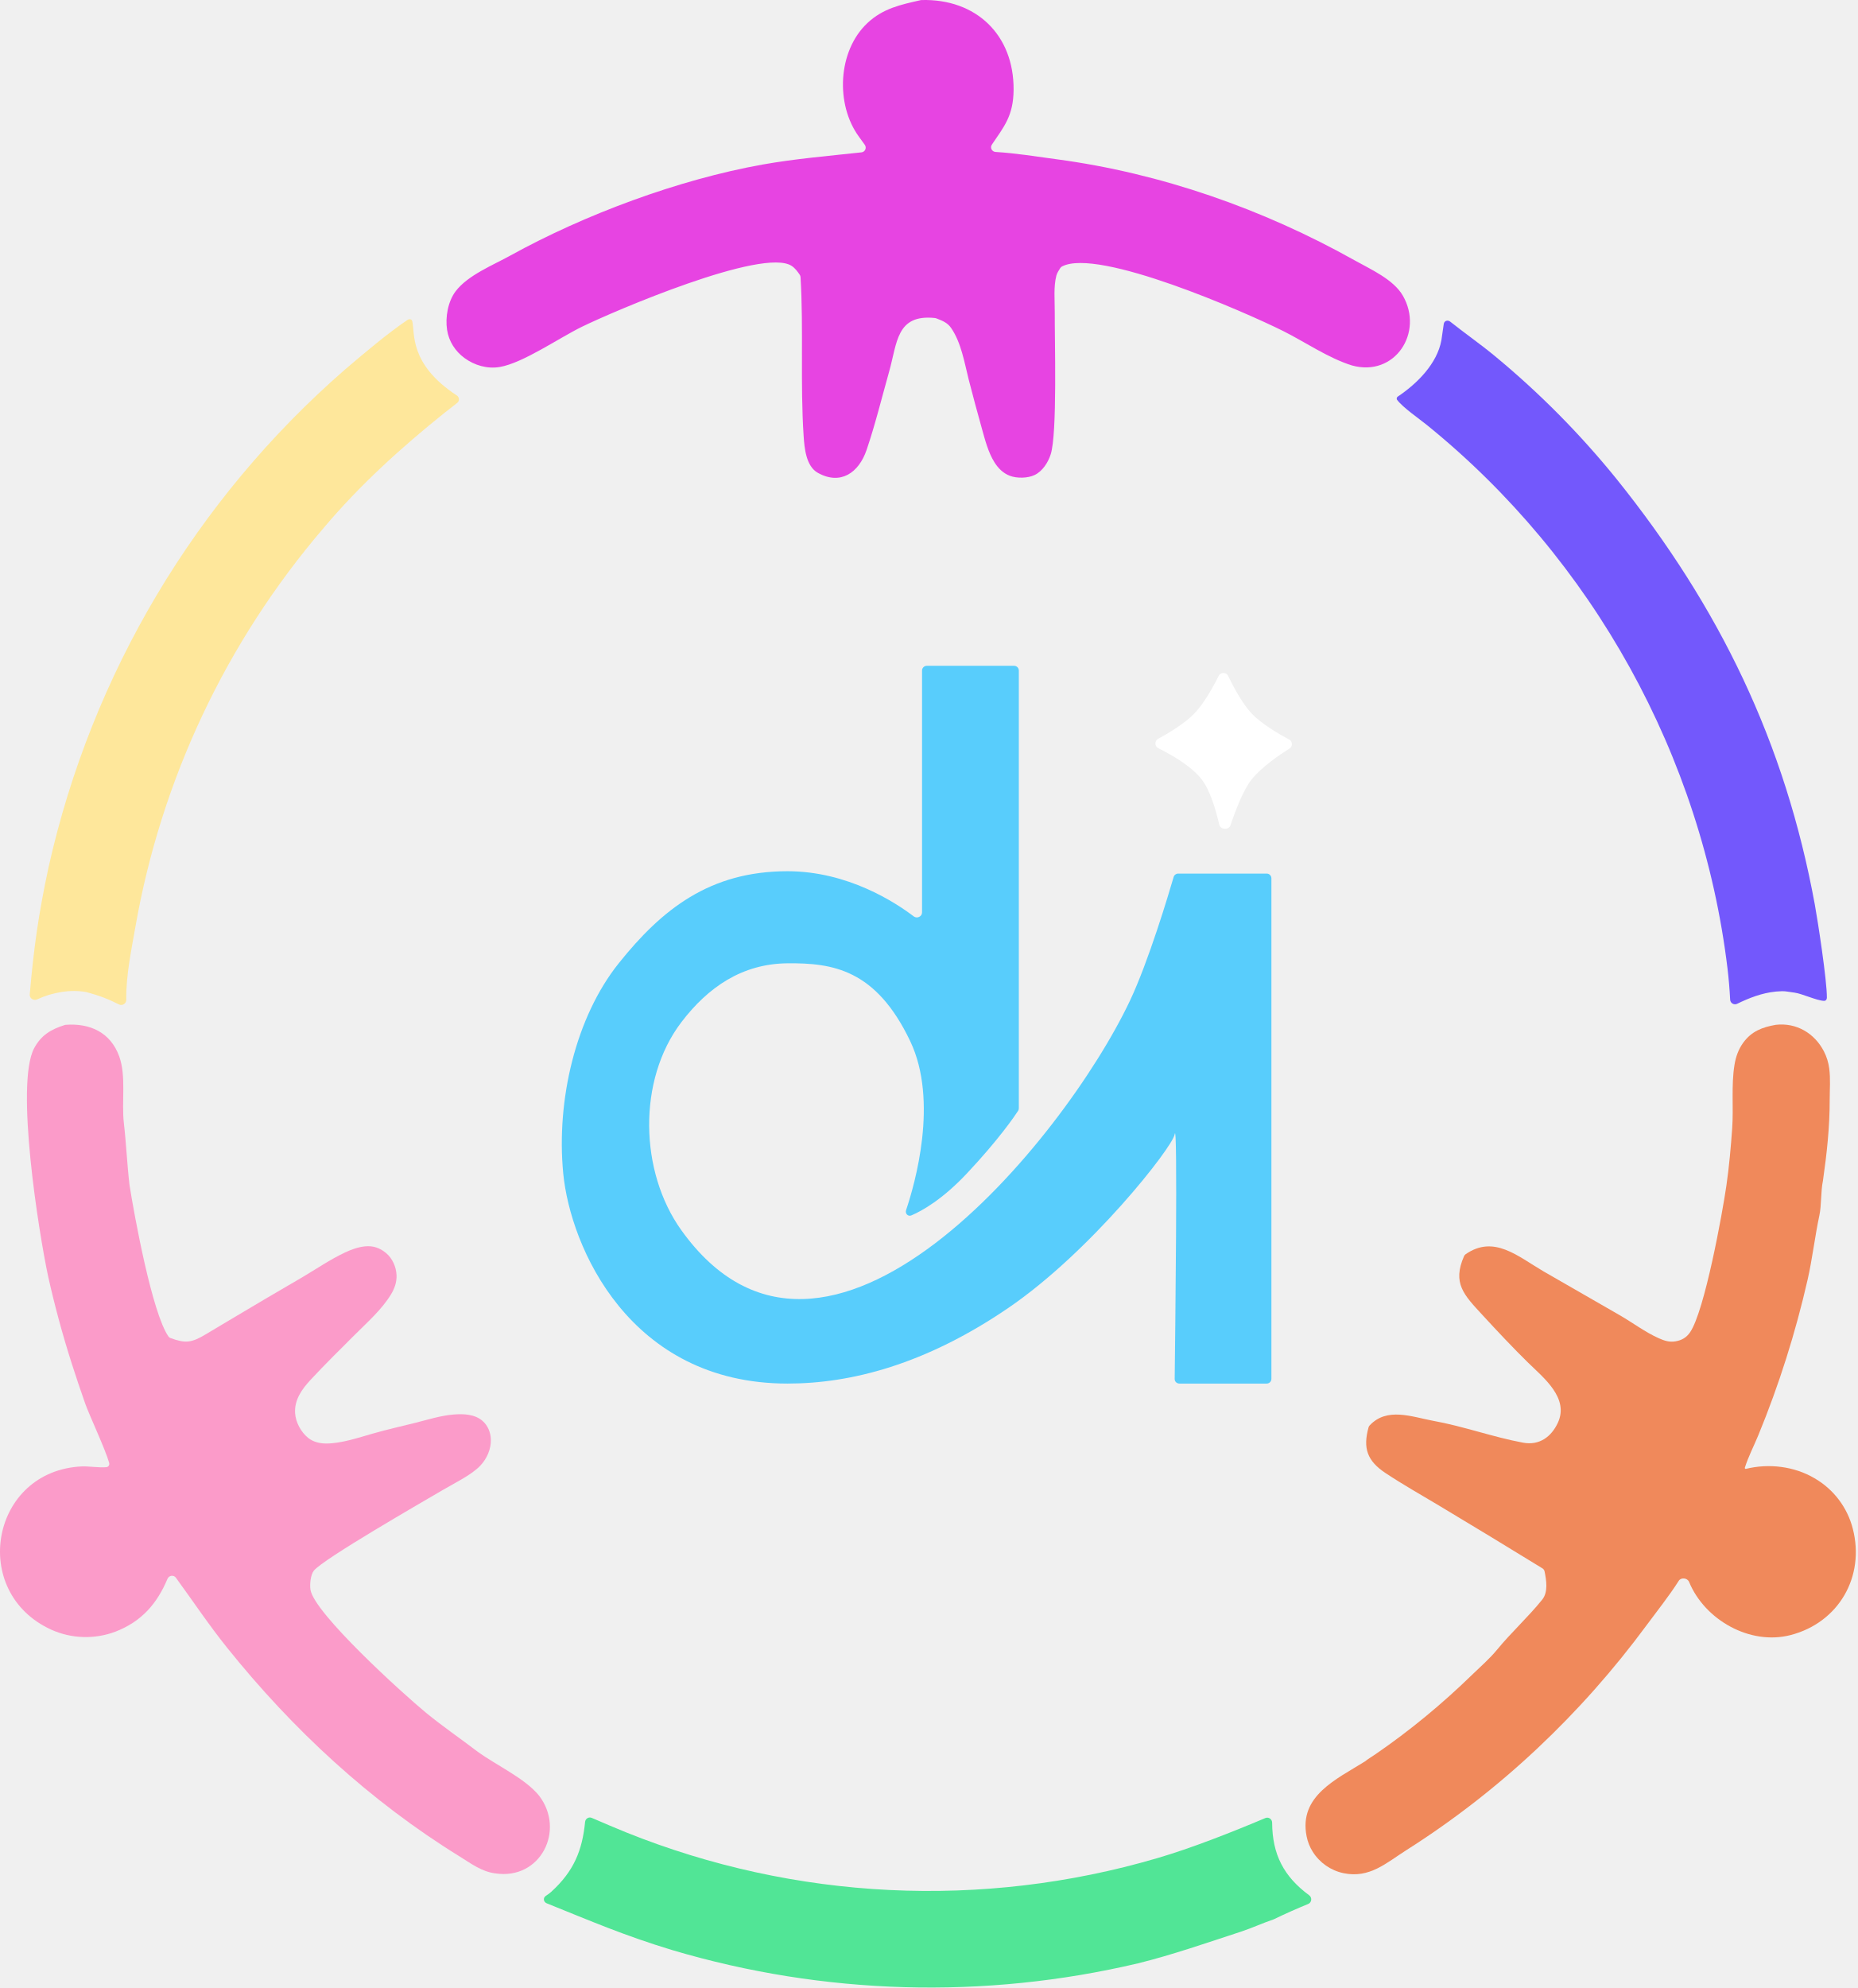
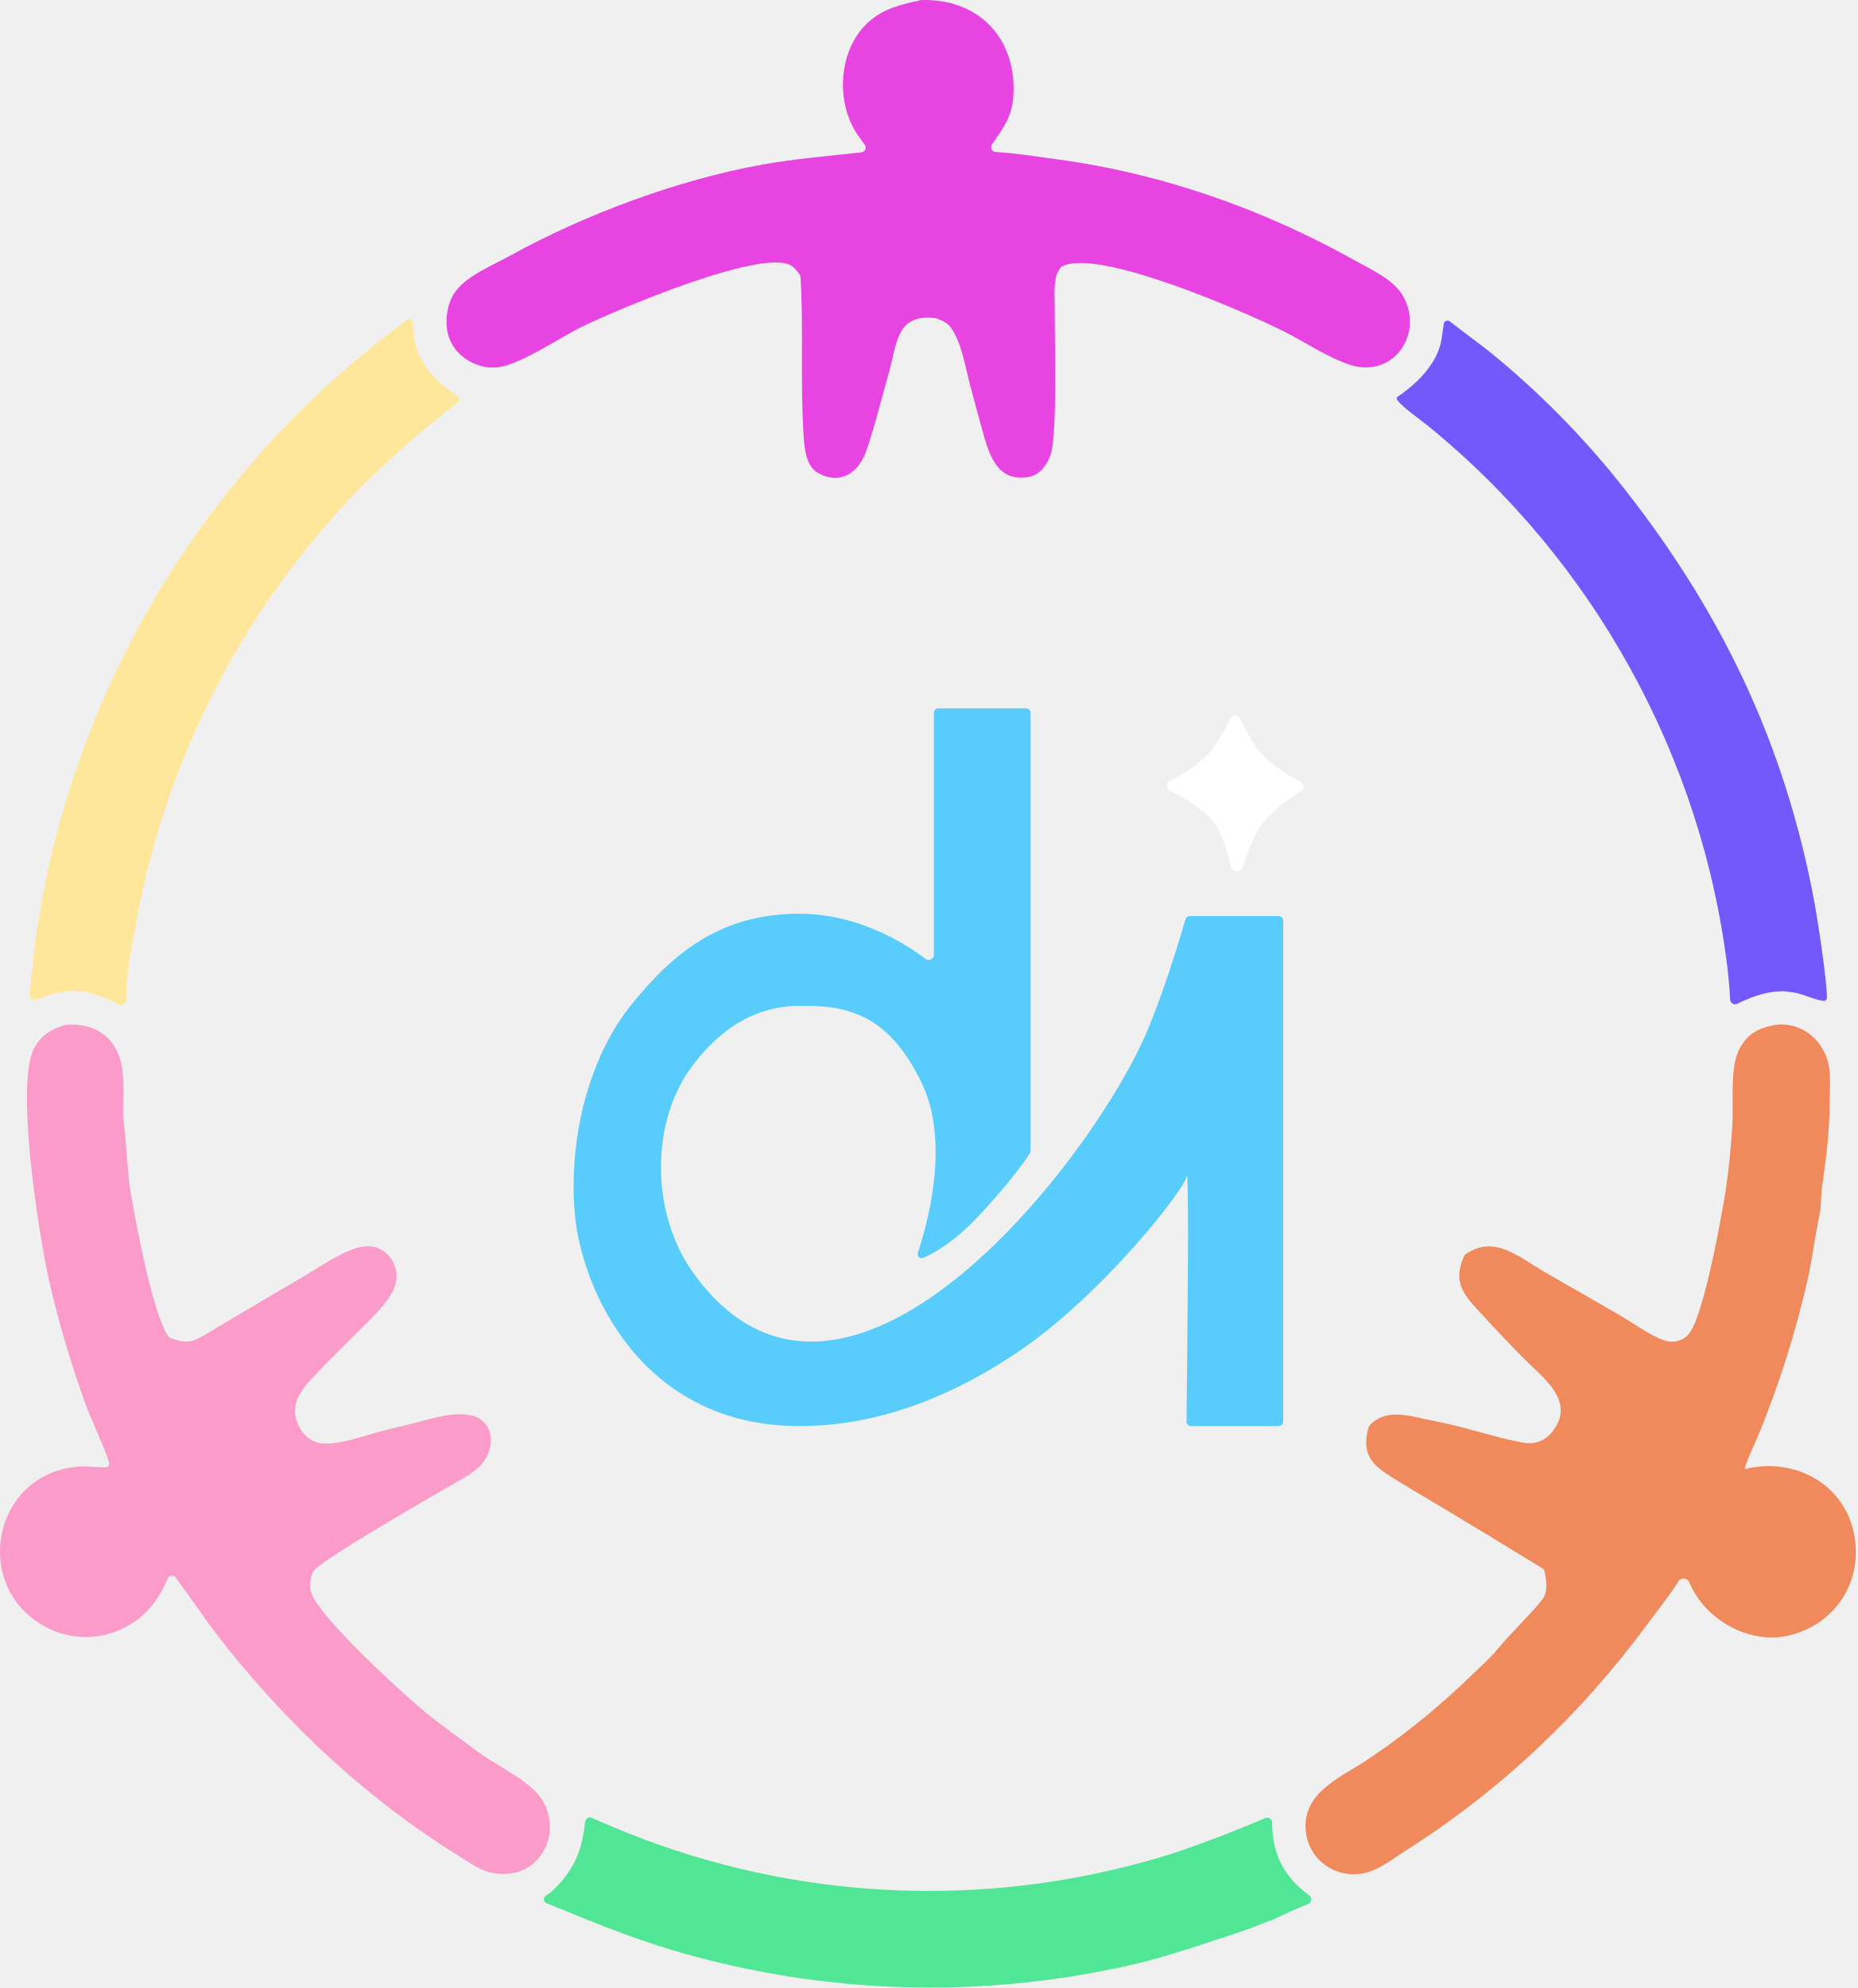
<svg xmlns="http://www.w3.org/2000/svg" width="787" height="842" viewBox="0 0 787 842" fill="none">
-   <path fill-rule="evenodd" clip-rule="evenodd" d="M392.604 282C391.5 282 390.604 282.895 390.604 284V386.462C390.604 388.201 388.48 389.194 387.097 388.14C379.282 382.185 359.103 369 333.604 369C300.667 369 280.375 385.142 262.104 408C243.833 430.858 235.603 466.021 238.604 497C241.605 527.979 266.604 586 333.604 586C360.487 586 392.03 577.909 427.104 554C462.179 530.091 496.706 485.885 497.604 480.5C498.988 472.204 497.819 568.979 497.629 584.044C497.615 585.159 498.516 586 499.631 586H536.604C537.709 586 538.604 585.105 538.604 584V372C538.604 370.895 537.709 370 536.604 370H499.115C498.221 370 497.438 370.584 497.188 371.442C495.221 378.199 486.62 407.096 478.604 424C450.613 483.025 349.761 606.457 288.604 521C270.928 496.301 270.005 457.472 288.604 433C299.979 418.034 314.476 408.169 333.604 408C352.733 407.831 371.101 410.52 385.604 441C397.669 466.354 387.586 501.423 383.854 512.501C383.344 514.016 384.652 515.389 386.12 514.758C390.665 512.806 399.241 508.032 409.604 497C423.176 482.552 429.848 472.704 431.298 470.479C431.501 470.167 431.604 469.803 431.604 469.431V284C431.604 282.895 430.709 282 429.604 282H392.604Z" fill="#58CDFC" />
-   <path d="M509.073 330.125C504.631 324.349 495.833 319.431 490.662 316.878C489.112 316.112 489.058 313.772 490.577 312.946C494.94 310.575 501.873 306.448 505.989 302.167C510.086 297.904 514.036 290.737 516.32 286.194C517.109 284.625 519.489 284.648 520.249 286.231C522.432 290.777 526.212 297.919 530.219 302.167C534.438 306.638 541.848 310.946 546.182 313.256C547.611 314.018 547.685 316.129 546.316 316.994C541.972 319.738 534.383 324.934 530.219 330.125C526.83 334.351 523.512 342.878 521.245 349.576C520.546 351.641 516.999 351.431 516.514 349.305C515.04 342.849 512.617 334.734 509.073 330.125Z" fill="white" />
+   <path transform="translate(5 18)" fill-rule="evenodd" clip-rule="evenodd" d="M392.604 282C391.5 282 390.604 282.895 390.604 284V386.462C390.604 388.201 388.48 389.194 387.097 388.14C379.282 382.185 359.103 369 333.604 369C300.667 369 280.375 385.142 262.104 408C243.833 430.858 235.603 466.021 238.604 497C241.605 527.979 266.604 586 333.604 586C360.487 586 392.03 577.909 427.104 554C462.179 530.091 496.706 485.885 497.604 480.5C498.988 472.204 497.819 568.979 497.629 584.044C497.615 585.159 498.516 586 499.631 586H536.604C537.709 586 538.604 585.105 538.604 584V372C538.604 370.895 537.709 370 536.604 370H499.115C498.221 370 497.438 370.584 497.188 371.442C495.221 378.199 486.62 407.096 478.604 424C450.613 483.025 349.761 606.457 288.604 521C270.928 496.301 270.005 457.472 288.604 433C299.979 418.034 314.476 408.169 333.604 408C352.733 407.831 371.101 410.52 385.604 441C397.669 466.354 387.586 501.423 383.854 512.501C383.344 514.016 384.652 515.389 386.12 514.758C390.665 512.806 399.241 508.032 409.604 497C423.176 482.552 429.848 472.704 431.298 470.479C431.501 470.167 431.604 469.803 431.604 469.431V284C431.604 282.895 430.709 282 429.604 282H392.604Z" fill="#58CDFC" />
+   <path transform="translate(5 18)" d="M509.073 330.125C504.631 324.349 495.833 319.431 490.662 316.878C489.112 316.112 489.058 313.772 490.577 312.946C494.94 310.575 501.873 306.448 505.989 302.167C510.086 297.904 514.036 290.737 516.32 286.194C517.109 284.625 519.489 284.648 520.249 286.231C522.432 290.777 526.212 297.919 530.219 302.167C534.438 306.638 541.848 310.946 546.182 313.256C547.611 314.018 547.685 316.129 546.316 316.994C541.972 319.738 534.383 324.934 530.219 330.125C526.83 334.351 523.512 342.878 521.245 349.576C520.546 351.641 516.999 351.431 516.514 349.305C515.04 342.849 512.617 334.734 509.073 330.125Z" fill="white" />
  <path d="M752.289 434.051C761.026 433.047 768.76 437.649 772.697 445.368C773.837 447.594 774.583 449.998 774.902 452.477C775.511 457.05 775.105 461.299 775.109 465.818C775.122 477.529 773.899 488.514 772.254 500.072C771.288 504.628 771.686 510.361 770.737 514.797C768.855 523.585 767.74 533.306 765.759 541.979C760.616 564.526 753.678 586.473 744.887 607.851C742.997 612.44 740.66 616.901 739.164 621.627C739.073 621.919 739.34 622.197 739.637 622.124C749.34 619.74 760.043 621.02 768.677 626.095C776.747 630.742 782.599 638.453 784.899 647.474C790.142 667.766 778.935 687.258 758.49 692.531C741.381 696.939 722.226 686.169 715.544 670.015C714.834 668.297 712.159 667.971 711.164 669.542C707.153 675.88 701.726 682.681 697.627 688.237C669.858 725.894 635.504 758.42 595.969 783.488C587.166 789.072 580.215 795.68 569.095 793.354C563.737 792.218 559.066 788.96 556.14 784.329C554.838 782.273 553.98 780.093 553.508 777.709C550.134 760.634 566.169 753.582 578.218 746.05C579.519 744.997 581.181 744.018 582.574 743.065C597.27 732.991 610.918 721.699 623.684 709.279C627.252 705.805 630.978 702.634 634.186 698.729C640.229 691.375 647.37 684.899 653.325 677.516C655.901 674.313 655.094 669.328 654.325 665.555C654.215 665.015 653.884 664.547 653.415 664.259C638.863 655.317 624.262 646.455 609.613 637.674C601.962 633.089 594.29 628.794 586.855 623.84C579.227 618.757 577.292 613.4 579.762 604.537C579.84 604.256 579.985 603.989 580.183 603.775C587.486 595.87 598.078 600.068 607.064 601.761C619.958 604.066 632.429 608.668 645.239 611.035C652.103 612.303 657.18 608.581 659.957 602.595C664.81 592.119 653.939 583.596 647.415 577.207C640.722 570.645 634.294 563.784 627.948 556.894C620.162 548.444 615.169 543.489 620.22 532.018C620.359 531.703 620.591 531.42 620.874 531.223C632.865 522.911 642.893 532.04 653.794 538.43L686.399 557.18C691.75 560.294 697.047 564.278 702.675 566.786C705.066 567.851 707.168 568.556 709.808 568.112C712.468 567.66 714.445 566.491 715.971 564.265C722.121 555.282 729.689 513.74 731.368 502.033C732.512 494.069 733.241 485.869 733.805 477.848C734.431 469.018 733.349 459.657 734.787 450.952C735.338 447.598 736.461 444.41 738.476 441.633C742.015 436.758 746.616 435.041 752.289 434.051Z" fill="#F0895B" />
  <path d="M27.423 434.137C27.564 434.093 27.71 434.065 27.857 434.054C38.11 433.29 46.773 437.252 50.469 447.32C53.557 455.731 51.431 466.688 52.47 475.65C53.476 484.335 53.842 493.215 54.866 501.904C56.858 514.567 64.417 556.148 71.388 566.093C71.6 566.396 71.897 566.603 72.244 566.729C78.623 569.059 81.176 568.748 87.34 565.036C90.45 563.166 93.763 561.21 96.89 559.332C107.265 553.134 117.679 546.999 128.13 540.93C134.08 537.41 139.951 533.389 146.217 530.45C148.859 529.21 151.734 528.178 154.653 527.884C158.067 527.54 160.974 528.547 163.59 530.757C166.255 533.003 167.834 536.598 167.986 540.055C168.114 542.986 167.171 545.693 165.671 548.172C161.762 554.635 155.628 560.016 150.316 565.326C144.012 571.627 137.637 577.874 131.574 584.408C127.921 588.346 124.66 592.856 125.015 598.515C125.26 602.412 127.477 606.495 130.489 608.966C132.651 610.736 135.479 611.387 138.217 611.387C144.577 611.395 151.817 608.912 157.928 607.179C163.844 605.504 169.794 604.14 175.759 602.665C181.175 601.326 186.535 599.568 192.122 599.108C196.318 598.76 201.185 598.925 204.486 601.877C206.699 603.859 207.853 606.711 207.939 609.65C208.059 613.77 206.269 617.792 203.469 620.764C199.795 624.665 192.576 628.139 187.854 630.916C178.587 636.363 136.957 660.266 132.956 665.241C131.537 667.007 131.183 671.128 131.525 673.312C133.092 683.32 170.956 717.603 180.413 725.376C187.515 731.213 195.044 736.345 202.333 741.9C210.334 747.732 222.364 753.151 228.345 760.509C239.642 775.18 228.964 796.421 209.775 793.445C204.001 792.715 199.446 789.208 194.69 786.273C156.839 762.909 124.057 732.568 96.255 697.932C88.484 688.25 81.792 678.202 74.513 668.226C73.573 666.937 71.57 667.229 70.952 668.7C66.583 679.091 60.083 686.783 48.796 691.117C40.035 694.384 30.342 694.081 21.801 690.276C-13.283 674.357 -3.906 622.741 34.802 621.083C37.333 620.973 42.069 621.688 45.032 621.415C45.956 621.329 46.495 620.462 46.243 619.569C44.593 613.725 37.743 599.186 36.058 594.369C34.213 589.092 32.114 582.949 30.364 577.423C26.495 565.301 23.167 553.014 20.39 540.594C16.433 522.059 6.394 459.197 14.454 443.995C17.42 438.405 21.658 435.954 27.423 434.137Z" fill="#FB9BC9" />
  <path d="M390.021 0.066C390.147 0.037 390.278 0.021 390.407 0.017C413.5 -0.587 429.543 14.759 429.39 38.013C429.32 49.105 425.302 53.651 420.172 61.276C419.312 62.554 420.202 64.26 421.74 64.355C430.682 64.912 438.601 66.249 447.676 67.461C491.778 73.352 535.056 88.524 573.833 110.248C580.655 114.072 590.324 118.338 594.29 125.231C603.276 140.837 590.904 159.832 572.734 154.784C562.742 151.692 552.72 144.758 543.561 140.191C527.48 132.172 465.17 104.815 449.906 112.858L449.888 112.867C449.582 113.031 449.324 113.272 449.136 113.564C448.503 114.551 447.797 115.635 447.506 116.733C446.267 121.471 446.851 127.253 446.822 132.149C446.76 144.51 447.933 183.531 445.115 192.398C444.021 195.84 441.646 199.588 438.285 201.192C435.367 202.582 430.812 202.653 427.807 201.519C424.98 200.45 422.879 198.345 421.292 195.825C418.602 191.558 417.263 186.199 415.916 181.387C413.997 174.538 412.149 167.668 410.375 160.78C408.551 153.521 407.214 145.174 402.938 138.935C401.404 136.696 399.279 135.856 396.831 134.912L396.57 134.814C396.415 134.755 396.245 134.714 396.079 134.697C379.645 132.967 380.11 145.27 376.649 157.441C373.558 168.397 370.773 179.831 367.108 190.576C363.838 200.164 356.148 205.643 346.489 200.279C341.436 197.494 340.777 189.734 340.438 184.598C338.974 162.412 340.455 139.483 339.128 117.362C339.106 116.999 338.985 116.649 338.779 116.35C337.814 114.952 336.851 113.61 335.402 112.642C323.38 104.611 259.877 131.853 246.402 138.455C236.825 143.146 221.543 153.753 211.735 155.431C206.481 156.33 201.067 154.774 196.795 151.656C192.846 148.772 190.142 144.576 189.397 139.723C188.577 134.384 189.75 127.654 193.06 123.316C198.219 116.553 208.795 112.33 216.131 108.275C247.597 90.88 287.487 76.044 323.007 69.7C336.824 67.233 350.978 66.059 364.955 64.526C366.481 64.358 367.254 62.599 366.359 61.352C365.544 60.216 364.729 59.078 363.898 57.944C353.849 44.247 354.854 21.598 367.458 9.767C374.111 3.521 381.566 1.988 390.021 0.066Z" fill="#E744E2" />
  <path d="M172.609 135.506C173.383 134.985 174.412 135.128 174.642 136.032C175.87 140.864 173.09 154.113 193.49 167.47C194.595 168.193 194.759 169.759 193.739 170.598C192.012 172.017 190.122 173.397 188.455 174.733C169.978 189.54 152.358 205.491 137.09 223.63C95.801 271.79 68.251 330.19 57.342 392.687C55.687 402.168 53.316 413.347 53.49 423.453C53.518 425.033 51.838 426.135 50.424 425.43C45.811 423.126 42.332 421.75 36.644 420.205C29.883 418.926 22.136 420.295 15.737 423.281C14.253 423.974 12.452 422.845 12.594 421.213C14.293 401.684 16.252 387.395 20.562 367.351C38.85 285.495 82.835 211.636 146.087 156.569C153.443 150.265 164.26 141.119 172.609 135.506Z" fill="#FEE79B" />
  <path d="M611.626 137.156C611.855 135.831 613.318 135.405 614.369 136.245C620.192 140.898 627.236 145.812 633.084 150.655C652.045 166.294 669.39 183.801 684.849 202.911C728.442 257.154 756.243 314.509 768.822 383.192C769.983 389.528 773.967 415.107 773.921 422.588C773.917 423.308 773.441 423.929 772.721 423.906C769.616 423.807 763.327 420.826 760.264 420.432C756.815 419.984 756.277 419.603 752.472 419.955L751.987 420.005C746.294 420.613 740.99 422.672 735.905 425.148C734.584 425.791 733.018 424.878 732.942 423.411C732.716 419.065 732.328 414.36 731.824 410.199C720.957 320.354 674.782 236.917 604.432 179.972C601.176 177.335 594.34 172.638 591.867 169.375C591.691 169.142 591.643 168.841 591.717 168.558C591.781 168.316 591.931 168.107 592.139 167.968C600.338 162.492 608.82 154.026 610.62 144.088C610.939 142.328 611.235 139.417 611.626 137.156Z" fill="#7358FC" />
  <path d="M247.867 771.642C248.001 770.277 249.411 769.405 250.673 769.942C255.514 772.001 260.278 774.094 265.204 776.071C336.835 804.874 416.07 808.737 490.162 787.031C504.45 782.872 521.931 775.985 536.047 770.017C537.405 769.442 538.903 770.482 538.912 771.956C538.993 785.49 543.848 794.791 554.613 802.735C555.924 803.703 555.711 805.783 554.204 806.4C549.265 808.419 544.389 810.592 539.586 812.916C534.874 814.495 530.282 816.647 525.698 818.143C511.706 822.716 496.321 828.064 482.056 831.563C416.932 846.913 348.931 844.981 284.788 825.945C264.526 819.816 250.261 813.637 231.6 806.125C230.221 805.57 229.959 803.825 231.195 803C231.997 802.466 232.778 801.939 233.499 801.284C243.156 792.506 246.683 783.653 247.867 771.642Z" fill="#51E596" />
</svg>
